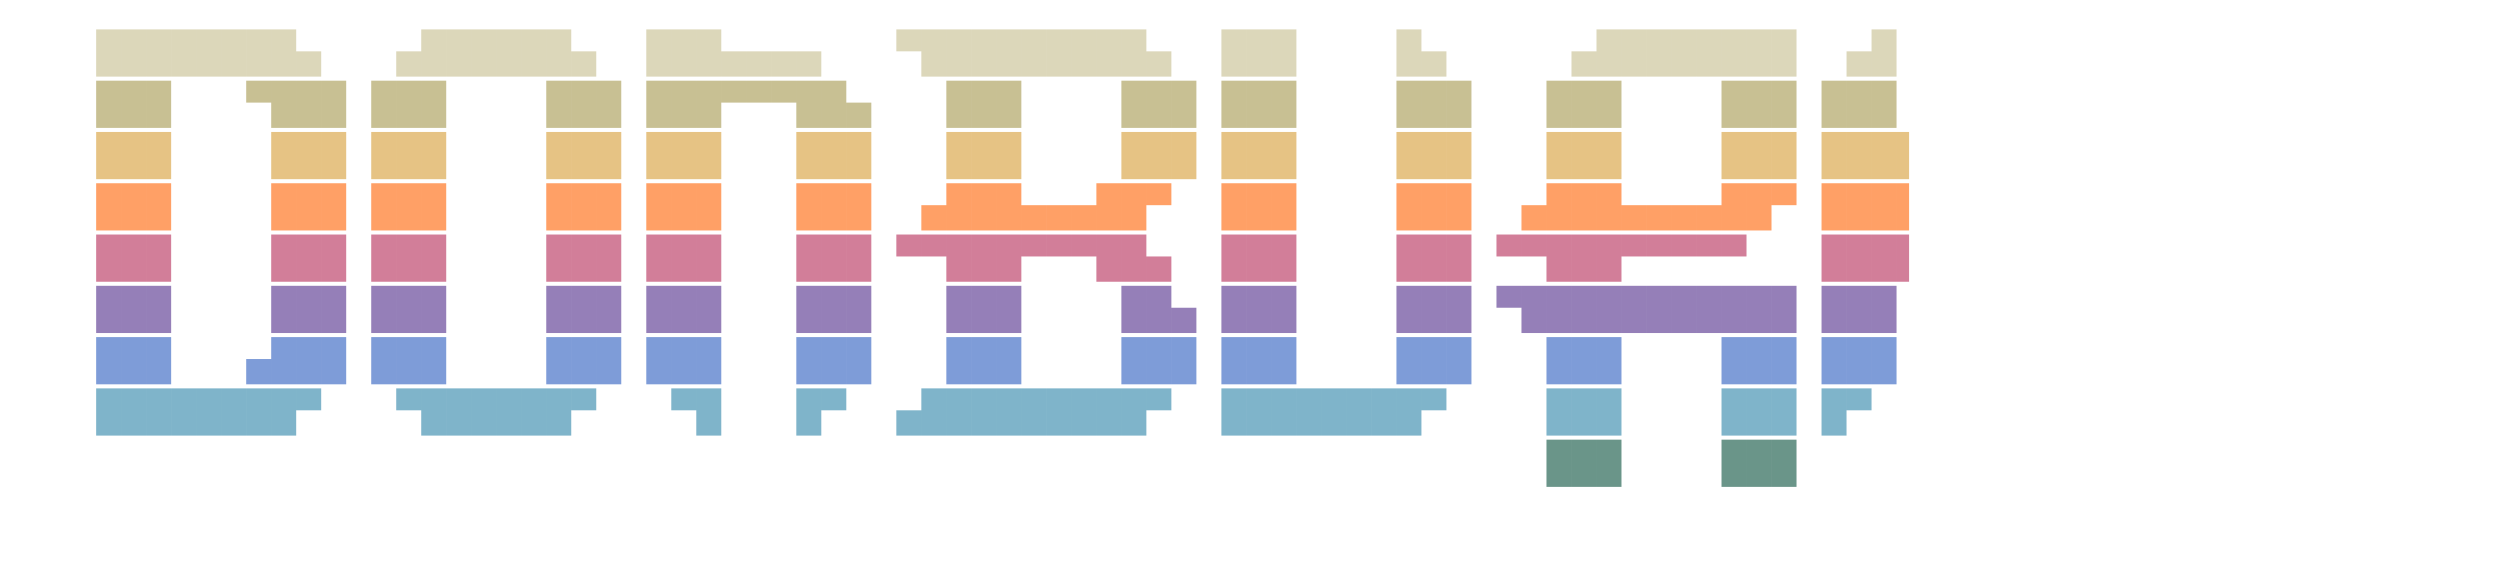
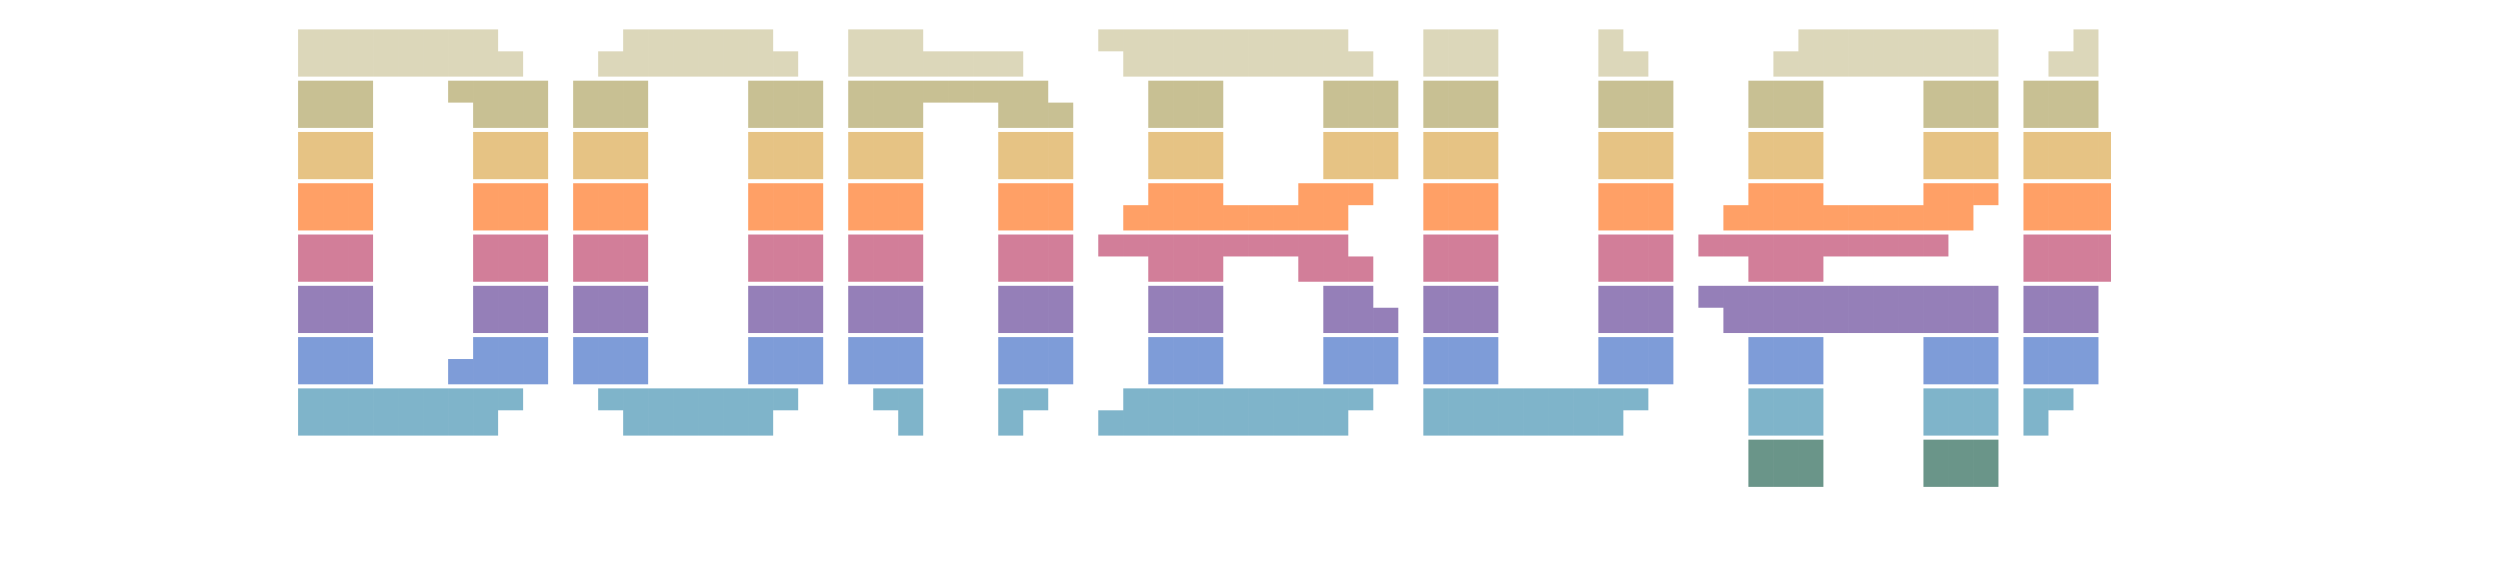
<svg xmlns="http://www.w3.org/2000/svg" viewBox="0 0 780 180" fill="none">
  <style>
    text { font-family: 'Courier New', Courier, monospace; font-size: 13px; font-weight: bold; }
  </style>
-   <g transform="translate(30, 0)">
+   <g transform="translate(93, 0)">
    <text y="20" fill="#DCD7BA" xml:space="preserve">████████▄   ▄██████▄  ███▄▄▄▄   ▀█████████▄  ███    █▄     ▄████████  ▄█</text>
    <text y="36" fill="#C8C093" xml:space="preserve">███   ▀███ ███    ███ ███▀▀▀██▄   ███    ███ ███    ███   ███    ███ ███</text>
    <text y="52" fill="#E6C384" xml:space="preserve">███    ███ ███    ███ ███   ███   ███    ███ ███    ███   ███    ███ ███▌</text>
    <text y="68" fill="#FFA066" xml:space="preserve">███    ███ ███    ███ ███   ███  ▄███▄▄▄██▀  ███    ███  ▄███▄▄▄▄██▀ ███▌</text>
    <text y="84" fill="#D27E99" xml:space="preserve">███    ███ ███    ███ ███   ███ ▀▀███▀▀▀██▄  ███    ███ ▀▀███▀▀▀▀▀   ███▌</text>
    <text y="100" fill="#957FB8" xml:space="preserve">███    ███ ███    ███ ███   ███   ███    ██▄ ███    ███ ▀███████████ ███</text>
    <text y="116" fill="#7E9CD8" xml:space="preserve">███   ▄███ ███    ███ ███   ███   ███    ███ ███    ███   ███    ███ ███</text>
    <text y="132" fill="#7FB4CA" xml:space="preserve">████████▀   ▀██████▀   ▀█   █▀  ▄█████████▀  ████████▀    ███    ███ █▀</text>
    <text y="148" fill="#6A9589" xml:space="preserve">                                                          ███    ███</text>
  </g>
</svg>
